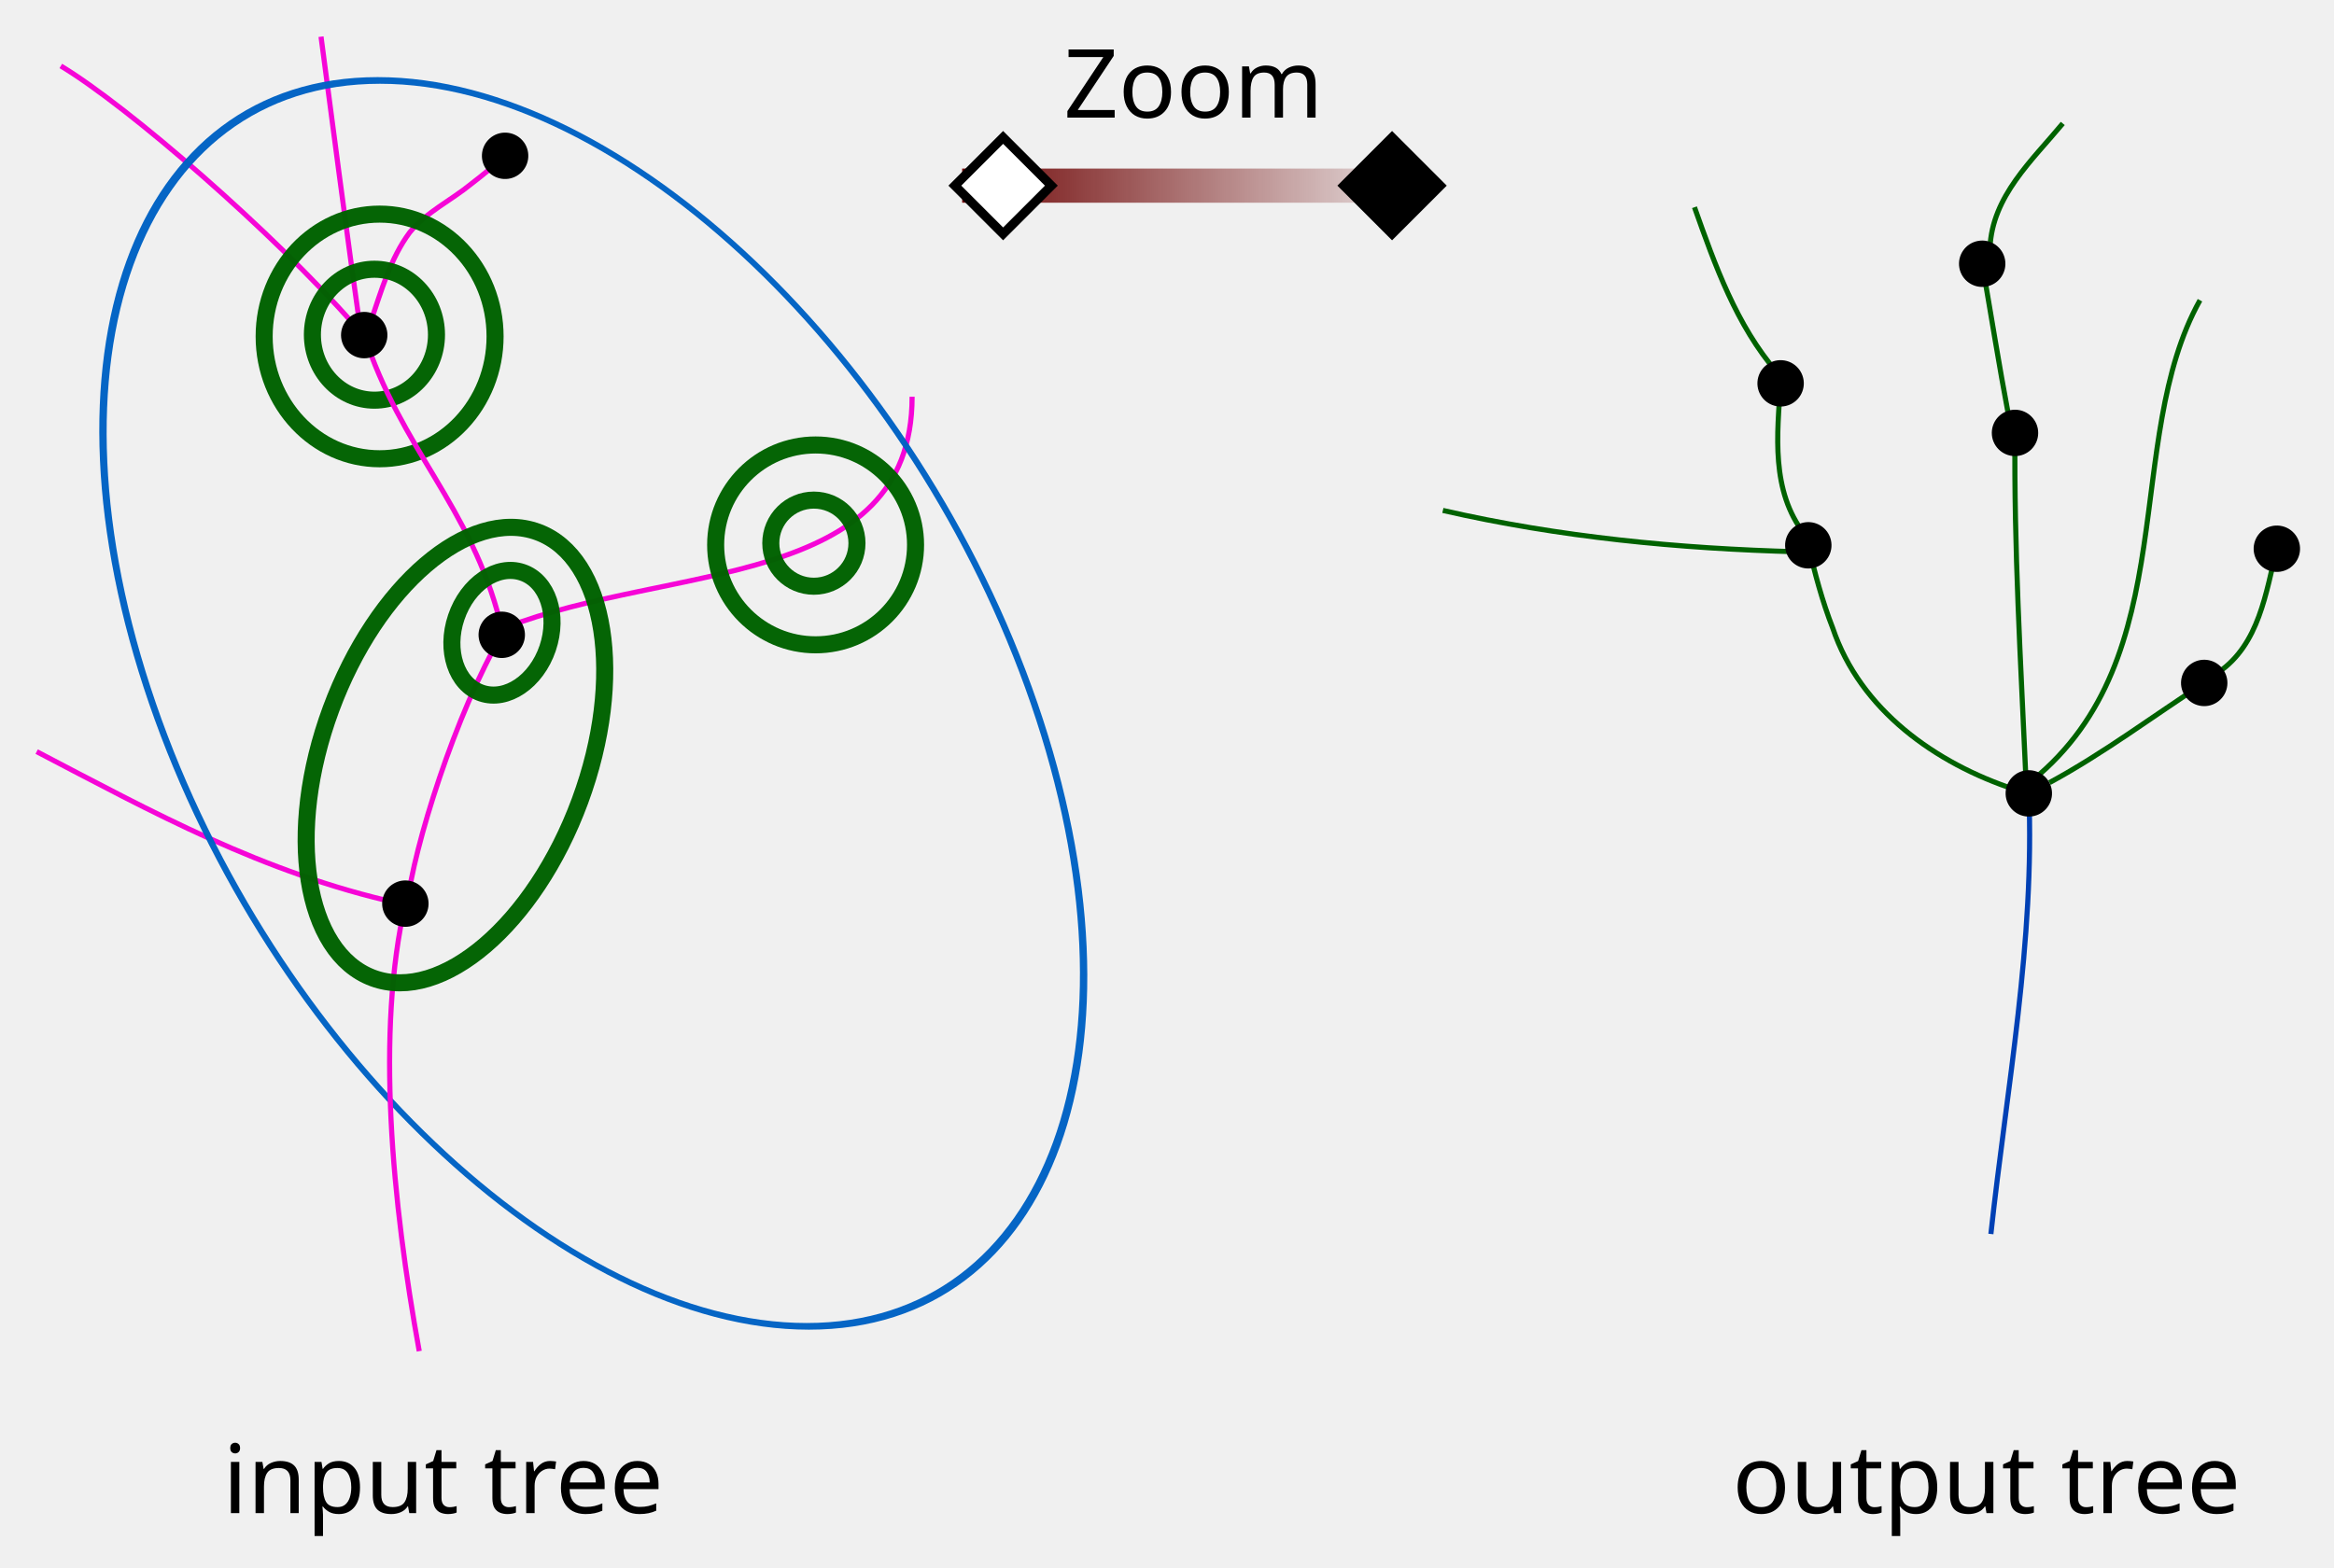
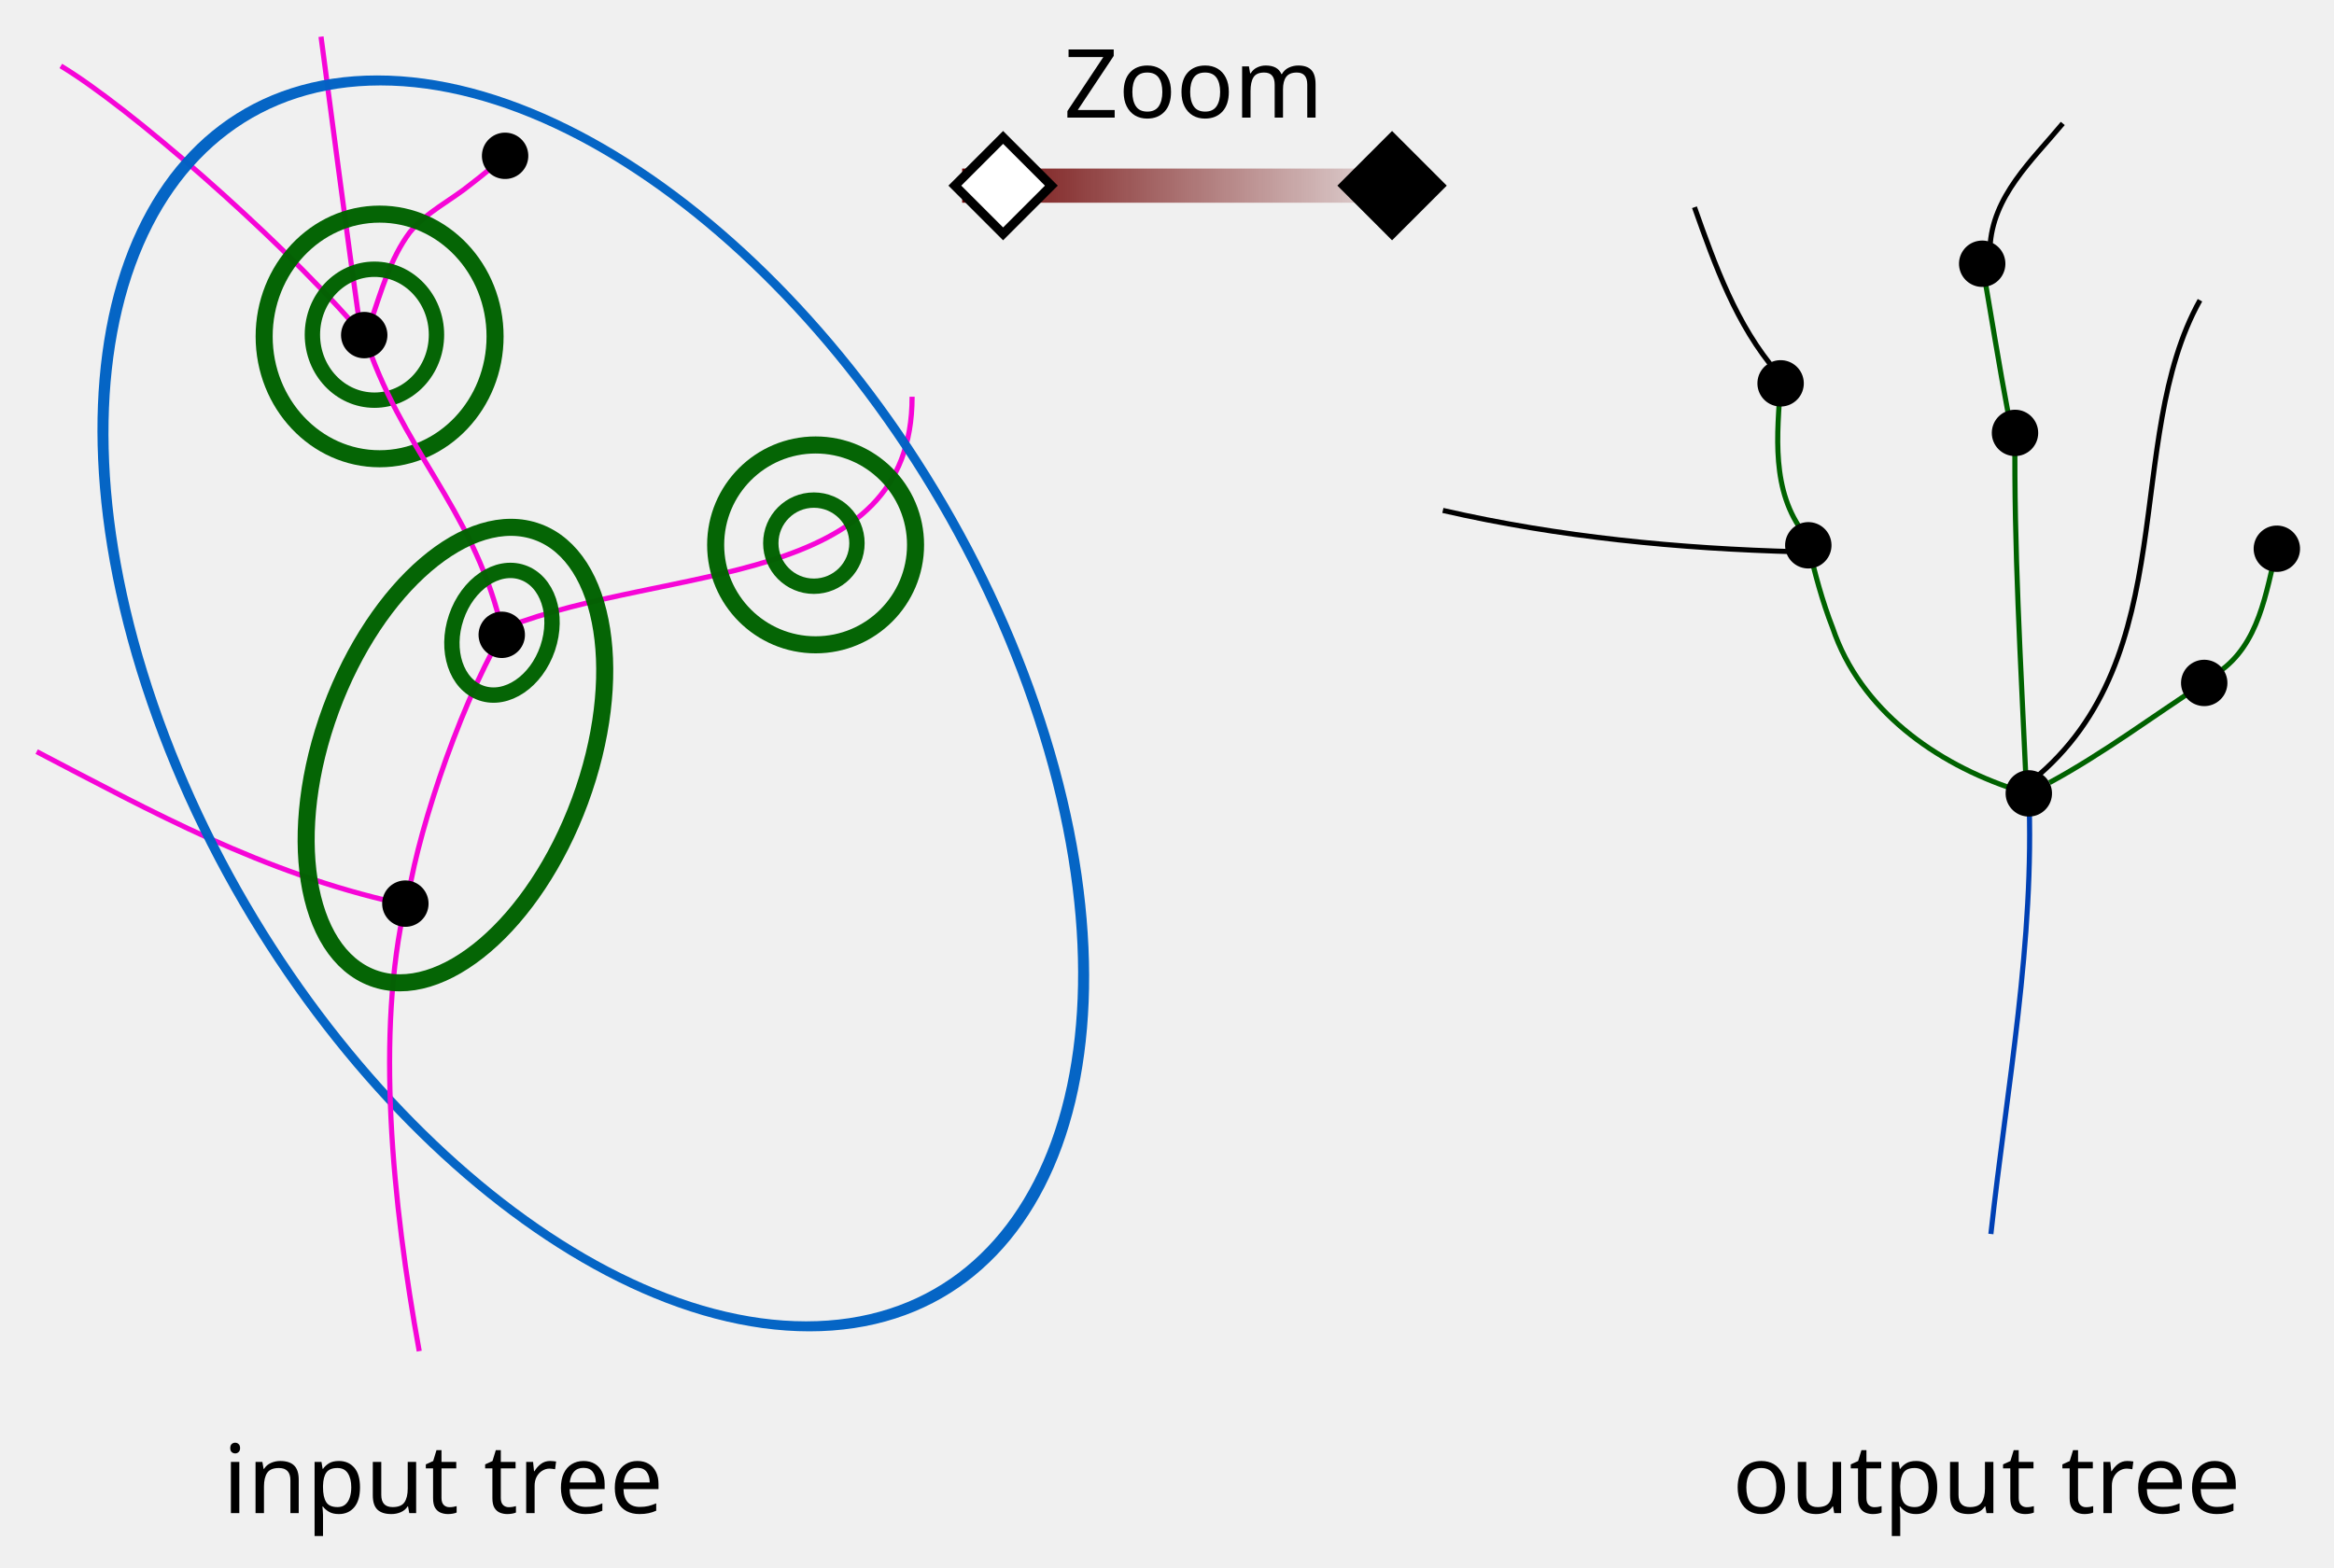
<svg xmlns="http://www.w3.org/2000/svg" xmlns:xlink="http://www.w3.org/1999/xlink" width="684.071" height="459.425" id="svg2" version="1.1">
  <defs id="defs4">
    <linearGradient id="linearGradient7613">
      <stop style="stop-color:#6c0000;stop-opacity:1;" offset="0" id="stop7615" />
      <stop style="stop-color:#6c0000;stop-opacity:0;" offset="1" id="stop7617" />
    </linearGradient>
    <marker orient="auto" refY="0.0" refX="0.0" id="DiamondS" style="overflow:visible">
      <path id="path3916" d="M 0,-7.071 L -7.071,0 L 0,7.071 L 7.071,0 L 0,-7.071 z " style="fill-rule:evenodd;stroke:#000000;stroke-width:1.0pt" transform="scale(0.2)" />
    </marker>
    <marker orient="auto" refY="0.0" refX="0.0" id="EmptyDiamondSstart" style="overflow:visible">
      <path id="path3952" d="M 0,-7.071 L -7.071,0 L 0,7.071 L 7.071,0 L 0,-7.071 z " style="fill-rule:evenodd;fill:#FFFFFF;stroke:#000000;stroke-width:1.0pt" transform="scale(0.2) translate(6,0)" />
    </marker>
    <marker orient="auto" refY="0.0" refX="0.0" id="DotS" style="overflow:visible">
      <path id="path3898" d="M -2.5,-1.0 C -2.5,1.76 -4.74,4.0 -7.5,4.0 C -10.26,4.0 -12.5,1.76 -12.5,-1.0 C -12.5,-3.76 -10.26,-6.0 -7.5,-6.0 C -4.74,-6.0 -2.5,-3.76 -2.5,-1.0 z " style="fill-rule:evenodd;stroke:#000000;stroke-width:1.0pt" transform="scale(0.2) translate(7.4, 1)" />
    </marker>
    <marker orient="auto" refY="0.0" refX="0.0" id="DotM" style="overflow:visible">
      <path id="path3895" d="M -2.5,-1.0 C -2.5,1.76 -4.74,4.0 -7.5,4.0 C -10.26,4.0 -12.5,1.76 -12.5,-1.0 C -12.5,-3.76 -10.26,-6.0 -7.5,-6.0 C -4.74,-6.0 -2.5,-3.76 -2.5,-1.0 z " style="fill-rule:evenodd;stroke:#000000;stroke-width:1.0pt" transform="scale(0.4) translate(7.4, 1)" />
    </marker>
    <marker orient="auto" refY="0.0" refX="0.0" id="EmptyDiamondM" style="overflow:visible">
      <path id="path3940" d="M 0,-7.071 L -7.071,0 L 0,7.071 L 7.071,0 L 0,-7.071 z " style="fill-rule:evenodd;fill:#FFFFFF;stroke:#000000;stroke-width:1.0pt" transform="scale(0.4)" />
    </marker>
    <marker orient="auto" refY="0" refX="0" id="DotL" style="overflow:visible">
      <path id="path3850" d="m -2.5,-1 c 0,2.76 -2.24,5 -5,5 -2.76,0 -5,-2.24 -5,-5 0,-2.76 2.24,-5 5,-5 2.76,0 5,2.24 5,5 z" style="fill-rule:evenodd;stroke:#000000;stroke-width:1pt" transform="matrix(0.8,0,0,0.8,5.92,0.8)" />
    </marker>
    <linearGradient xlink:href="#linearGradient7613" id="linearGradient7619" x1="288.473" y1="84.369" x2="434.865" y2="84.369" gradientUnits="userSpaceOnUse" />
  </defs>
  <g id="layer1" transform="translate(-11.47335,-29.94441)">
-     <path style="fill:none;stroke:#006200;stroke-width:1.5;stroke-linecap:butt;stroke-linejoin:miter;stroke-miterlimit:4;stroke-opacity:1;stroke-dasharray:none" d="m 607.152,258.722 c 44.546,-36.29 26.118,-99.513 49.11,-140.758" id="path3024" />
+     <path style="fill:none;stroke:#000000;stroke-width:1.5;stroke-linecap:butt;stroke-linejoin:miter;stroke-miterlimit:4;stroke-opacity:1;stroke-dasharray:none" d="m 607.152,258.722 c 44.546,-36.29 26.118,-99.513 49.11,-140.758" id="path3024" />
    <path style="fill:none;stroke:#000000;stroke-width:1px;stroke-linecap:butt;stroke-linejoin:miter;stroke-opacity:1" d="m 129.3,293.738 c 0,0 0,0 0,0 z" id="path2987" />
    <path style="fill:none;stroke:#f605d7;stroke-width:1.5;stroke-linecap:butt;stroke-linejoin:miter;stroke-miterlimit:4;stroke-opacity:1;stroke-dasharray:none" d="M 115.157,125.042 C 91.829,98.369 49.09,61.158 29.294,49.281" id="path3003" />
    <path style="fill:none;stroke:#f605d7;stroke-width:1.5;stroke-linecap:butt;stroke-linejoin:miter;stroke-miterlimit:4;stroke-opacity:1;stroke-dasharray:none" d="M 116.673,123.527 C 114.41,107.975 106.969,51.562 105.561,40.694" id="path3005" />
    <path style="fill:none;stroke:#f605d7;stroke-width:1.5;stroke-linecap:butt;stroke-linejoin:miter;stroke-miterlimit:4;stroke-opacity:1;stroke-dasharray:none" d="m 159.604,213.936 c 48.446,-18.88 119.198,-11.067 119.198,-67.68" id="path3013" />
    <path style="fill:none;stroke:#f605d7;stroke-width:1.5;stroke-linecap:butt;stroke-linejoin:miter;stroke-miterlimit:4;stroke-opacity:1;stroke-dasharray:none;marker-end:url(#DotL)" d="m 120.208,124.032 c 3.068,-8.921 5.661,-18.294 11.362,-25.973 4.925,-6.001 12.123,-9.361 18.04,-14.217 3.442,-2.629 6.768,-5.408 9.994,-8.297" id="path4958" />
    <path style="fill:none;stroke:#f605d7;stroke-width:1.5;stroke-linecap:butt;stroke-linejoin:miter;stroke-miterlimit:4;stroke-opacity:1;stroke-dasharray:none" d="M 128.289,294.748 C 88.292,285.801 56.223,268.04 22.223,250.301" id="path5324" />
-     <path style="opacity:0.98;fill:none;stroke:#006200;stroke-width:5;stroke-miterlimit:4;stroke-opacity:1;stroke-dasharray:none;stroke-dashoffset:0" id="path5531" d="m 258.599,279.595 c 0,10.6 -8.141,19.193 -18.183,19.193 -10.042,0 -18.183,-8.593 -18.183,-19.193 0,-10.6 8.141,-19.193 18.183,-19.193 10.042,0 18.183,8.593 18.183,19.193 z" transform="translate(-119.198,-151.5229)" />
+     <path style="opacity:0.98;fill:none;stroke:#006200;stroke-width:4.5;stroke-miterlimit:4;stroke-opacity:1;stroke-dasharray:none;stroke-dashoffset:0" id="path5531" d="m 258.599,279.595 c 0,10.6 -8.141,19.193 -18.183,19.193 -10.042,0 -18.183,-8.593 -18.183,-19.193 0,-10.6 8.141,-19.193 18.183,-19.193 10.042,0 18.183,8.593 18.183,19.193 z" transform="translate(-119.198,-151.5229)" />
    <path style="opacity:0.98;fill:none;stroke:#006200;stroke-width:5;stroke-miterlimit:4;stroke-opacity:1;stroke-dasharray:none;stroke-dashoffset:0" id="path5533" d="m 277.792,282.121 c 0,19.805 -15.151,35.86 -33.84,35.86 -18.689,0 -33.84,-16.055 -33.84,-35.86 0,-19.805 15.151,-35.86 33.84,-35.86 18.689,0 33.84,16.055 33.84,35.86 z" transform="translate(-121.2183,-153.5432)" />
-     <path style="opacity:0.98;fill:none;stroke:#006200;stroke-width:5;stroke-miterlimit:4;stroke-opacity:1;stroke-dasharray:none;stroke-dashoffset:0" id="path5535" d="m 380.827,342.73 c 0,6.974 -5.653,12.627 -12.627,12.627 -6.974,0 -12.627,-5.653 -12.627,-12.627 0,-6.974 5.653,-12.627 12.627,-12.627 6.974,0 12.627,5.653 12.627,12.627 z" transform="translate(-118.1878,-153.5432)" />
+     <path style="opacity:0.98;fill:none;stroke:#006200;stroke-width:4.5;stroke-miterlimit:4;stroke-opacity:1;stroke-dasharray:none;stroke-dashoffset:0" id="path5535" d="m 380.827,342.73 c 0,6.974 -5.653,12.627 -12.627,12.627 -6.974,0 -12.627,-5.653 -12.627,-12.627 0,-6.974 5.653,-12.627 12.627,-12.627 6.974,0 12.627,5.653 12.627,12.627 z" transform="translate(-118.1878,-153.5432)" />
    <path style="opacity:0.98;fill:none;stroke:#006200;stroke-width:5;stroke-miterlimit:4;stroke-opacity:1;stroke-dasharray:none;stroke-dashoffset:0" id="path5537" d="m 398,341.215 c 0,16.179 -13.116,29.294 -29.294,29.294 -16.179,0 -29.294,-13.116 -29.294,-29.294 0,-16.179 13.116,-29.294 29.294,-29.294 16.179,0 29.294,13.116 29.294,29.294 z" transform="translate(-118.1878,-151.5229)" />
-     <path style="opacity:0.98;fill:none;stroke:#0062c4;stroke-width:1.848;stroke-miterlimit:4;stroke-opacity:1;stroke-dasharray:none;stroke-dashoffset:0" id="path5541" d="m 293.954,234.139 c 0,95.4 -52.236,172.736 -116.673,172.736 -64.437,0 -116.673,-77.337 -116.673,-172.736 0,-95.4 52.236,-172.736 116.673,-172.736 64.437,0 116.673,77.337 116.673,172.736 z" transform="matrix(1.107394,0,0.363865,1.057292,-96.15257,-11.39396)" />
-     <path style="fill:none;stroke:#006200;stroke-width:1.5;stroke-linecap:butt;stroke-linejoin:miter;stroke-miterlimit:4;stroke-opacity:1;stroke-dasharray:none" d="M 532.35,139.184 C 520.364,125.279 514.148,107.733 508.107,90.697" id="path5735" />
-     <path style="fill:none;stroke:#006200;stroke-width:1.5;stroke-linecap:butt;stroke-linejoin:miter;stroke-miterlimit:4;stroke-opacity:1;stroke-dasharray:none" d="m 538.411,191.712 c -34.942,-0.916 -69.931,-4.303 -104.046,-12.122" id="path6283" />
-     <path style="fill:none;stroke:#006200;stroke-width:1.5;stroke-linecap:butt;stroke-linejoin:miter;stroke-miterlimit:4;stroke-opacity:1;stroke-dasharray:none" d="m 594.709,102.65 c 0.633,-15.168 12.34,-25.654 21.342,-36.514" id="path6839" />
+     <path style="opacity:0.98;fill:none;stroke:#0062c4;stroke-width:2.773;stroke-miterlimit:4;stroke-opacity:1;stroke-dasharray:none;stroke-dashoffset:0" id="path5541" d="m 293.954,234.139 c 0,95.4 -52.236,172.736 -116.673,172.736 -64.437,0 -116.673,-77.337 -116.673,-172.736 0,-95.4 52.236,-172.736 116.673,-172.736 64.437,0 116.673,77.337 116.673,172.736 z" transform="matrix(1.107394,0,0.363865,1.057292,-96.15257,-11.39396)" />
+     <path style="fill:none;stroke:#000000;stroke-width:1.5;stroke-linecap:butt;stroke-linejoin:miter;stroke-miterlimit:4;stroke-opacity:1;stroke-dasharray:none" d="M 532.35,139.184 C 520.364,125.279 514.148,107.733 508.107,90.697" id="path5735" />
+     <path style="fill:none;stroke:#000000;stroke-width:1.5;stroke-linecap:butt;stroke-linejoin:miter;stroke-miterlimit:4;stroke-opacity:1;stroke-dasharray:none" d="m 538.411,191.712 c -34.942,-0.916 -69.931,-4.303 -104.046,-12.122" id="path6283" />
+     <path style="fill:none;stroke:#000000;stroke-width:1.5;stroke-linecap:butt;stroke-linejoin:miter;stroke-miterlimit:4;stroke-opacity:1;stroke-dasharray:none" d="m 594.709,102.65 c 0.633,-15.168 12.34,-25.654 21.342,-36.514" id="path6839" />
    <text xml:space="preserve" style="font-size:28px;font-style:normal;font-variant:normal;font-weight:normal;font-stretch:normal;text-align:start;line-height:125%;letter-spacing:0px;word-spacing:0px;writing-mode:lr-tb;text-anchor:start;fill:#000000;fill-opacity:1;stroke:none;font-family:Sans;-inkscape-font-specification:Sans" x="76.772" y="473.545" id="text7041">
      <tspan id="tspan7043" x="76.772" y="473.545">input tree</tspan>
    </text>
    <text xml:space="preserve" style="font-size:28px;font-style:normal;font-variant:normal;font-weight:normal;font-stretch:normal;text-align:start;line-height:125%;letter-spacing:0px;word-spacing:0px;writing-mode:lr-tb;text-anchor:start;fill:#000000;fill-opacity:1;stroke:none;font-family:Sans;-inkscape-font-specification:Sans" x="323.249" y="64.433" id="text7045">
      <tspan id="tspan7047" x="323.249" y="64.433">Zoom</tspan>
    </text>
    <text xml:space="preserve" style="font-size:28px;font-style:normal;font-variant:normal;font-weight:normal;font-stretch:normal;text-align:start;line-height:125%;letter-spacing:0px;word-spacing:0px;writing-mode:lr-tb;text-anchor:start;fill:#000000;fill-opacity:1;stroke:none;font-family:Sans;-inkscape-font-specification:Sans" x="519.218" y="473.545" id="text7049">
      <tspan id="tspan7051" x="519.218" y="473.545">output tree</tspan>
    </text>
    <path style="fill:none;stroke:#f605d7;stroke-width:1.5;stroke-linecap:butt;stroke-linejoin:miter;stroke-miterlimit:4;stroke-opacity:1;stroke-dasharray:none;marker-start:none;marker-end:url(#DotL)" d="M 158.089,212.42 C 149.496,178.349 128.94,161.525 118.188,128.073" id="path2999" />
    <path style="fill:none;stroke:#f605d7;stroke-width:1.5;stroke-linecap:butt;stroke-linejoin:miter;stroke-miterlimit:4;stroke-opacity:1;stroke-dasharray:none;marker-start:none;marker-end:url(#DotL)" d="m 130.815,295.253 c 1.807,-16.73 14.29,-56.469 27.779,-79.297" id="path2995" />
    <path style="fill:none;stroke:#f605d7;stroke-width:1.5;stroke-linecap:butt;stroke-linejoin:miter;stroke-miterlimit:4;stroke-opacity:1;stroke-dasharray:none;marker-end:url(#DotL)" d="m 134.35,426.068 c -7.949,-43.764 -12.754,-93.56 -4.041,-131.32" id="path5326" />
    <path style="fill:none;stroke:#006200;stroke-width:1.5;stroke-linecap:butt;stroke-linejoin:miter;stroke-miterlimit:4;stroke-opacity:1;stroke-dasharray:none;marker-end:url(#DotL)" d="m 540.432,186.661 c -10.019,-12.802 -8.089,-29.363 -7.071,-44.447" id="path5733" />
    <path style="fill:none;stroke:#006200;stroke-width:1.5;stroke-linecap:butt;stroke-linejoin:miter;stroke-miterlimit:4;stroke-opacity:1;stroke-dasharray:none;marker-end:url(#DotL)" d="m 602.051,261.413 c -23.248,-7.647 -45.344,-23.299 -53.428,-47.351 -3.088,-7.9 -5.269,-16.117 -7.181,-24.369" id="path5729" />
    <path style="fill:none;stroke:#006200;stroke-width:1.5;stroke-linecap:butt;stroke-linejoin:miter;stroke-miterlimit:4;stroke-opacity:1;stroke-dasharray:none;marker-end:url(#DotL)" d="m 600.19,151.936 c -2.818,-14.889 -5.182,-29.858 -7.776,-44.787" id="path6837" />
    <path style="fill:none;stroke:#006200;stroke-width:1.5;stroke-linecap:butt;stroke-linejoin:miter;stroke-miterlimit:4;stroke-opacity:1;stroke-dasharray:none;marker-end:url(#DotL)" d="m 605.224,257.69 c -1.485,-33.633 -3.525,-67.269 -3.174,-100.95" id="path6285" />
    <path style="fill:none;stroke:#006200;stroke-width:1.5;stroke-linecap:butt;stroke-linejoin:miter;stroke-miterlimit:4;stroke-opacity:1;stroke-dasharray:none;marker-end:url(#DotL)" d="m 661.65,227.068 c 12.009,-8.253 13.901,-23.366 17.173,-36.365" id="path6289" />
    <path style="fill:none;stroke:#006200;stroke-width:1.5;stroke-linecap:butt;stroke-linejoin:miter;stroke-miterlimit:4;stroke-opacity:1;stroke-dasharray:none;marker-end:url(#DotL)" d="m 612.152,259.392 c 15.878,-8.601 30.331,-19.497 45.457,-29.294" id="path6287" />
    <path style="fill:none;stroke:#0040b4;stroke-width:1.5;stroke-linecap:butt;stroke-linejoin:miter;stroke-miterlimit:4;stroke-opacity:1;stroke-dasharray:none;marker-end:url(#DotL)" d="M 594.98,391.722 C 599.651,348.726 607.87,305.859 606.092,262.423" id="path5545" />
-     <path style="opacity:0.98;fill:none;stroke:#006200;stroke-width:5;stroke-miterlimit:4;stroke-opacity:1;stroke-dasharray:none;stroke-dashoffset:0" id="path5539" d="m 293.954,371.014 c 0,10.321 -6.332,18.688 -14.142,18.688 -7.81,0 -14.142,-8.367 -14.142,-18.688 0,-10.321 6.332,-18.688 14.142,-18.688 7.81,0 14.142,8.367 14.142,18.688 z" transform="matrix(0.9471029,0.3209301,-0.3209301,0.9471029,12.65259,-225.7381)" />
+     <path style="opacity:0.98;fill:none;stroke:#006200;stroke-width:4.5;stroke-miterlimit:4;stroke-opacity:1;stroke-dasharray:none;stroke-dashoffset:0" id="path5539" d="m 293.954,371.014 c 0,10.321 -6.332,18.688 -14.142,18.688 -7.81,0 -14.142,-8.367 -14.142,-18.688 0,-10.321 6.332,-18.688 14.142,-18.688 7.81,0 14.142,8.367 14.142,18.688 z" transform="matrix(0.9471029,0.3209301,-0.3209301,0.9471029,12.65259,-225.7381)" />
    <path style="opacity:0.98;fill:none;stroke:#006200;stroke-width:5;stroke-miterlimit:4;stroke-opacity:1;stroke-dasharray:none" id="path5529" d="m 293.954,398.793 c 0,38.495 -17.412,69.701 -38.891,69.701 -21.479,0 -38.891,-31.206 -38.891,-69.701 0,-38.495 17.412,-69.701 38.891,-69.701 21.479,0 38.891,31.206 38.891,69.701 z" transform="matrix(0.9380393,0.3465289,-0.3465289,0.9380393,43.89077,-211.1596)" />
    <path style="fill:none;stroke:url(#linearGradient7619);stroke-width:10;stroke-linecap:butt;stroke-linejoin:miter;stroke-miterlimit:4;stroke-opacity:1;stroke-dasharray:none;marker-start:url(#EmptyDiamondSstart);marker-end:url(#DiamondS)" d="m 293.473,84.369 c 125,0 126,0 126,0" id="path3825" />
  </g>
</svg>
